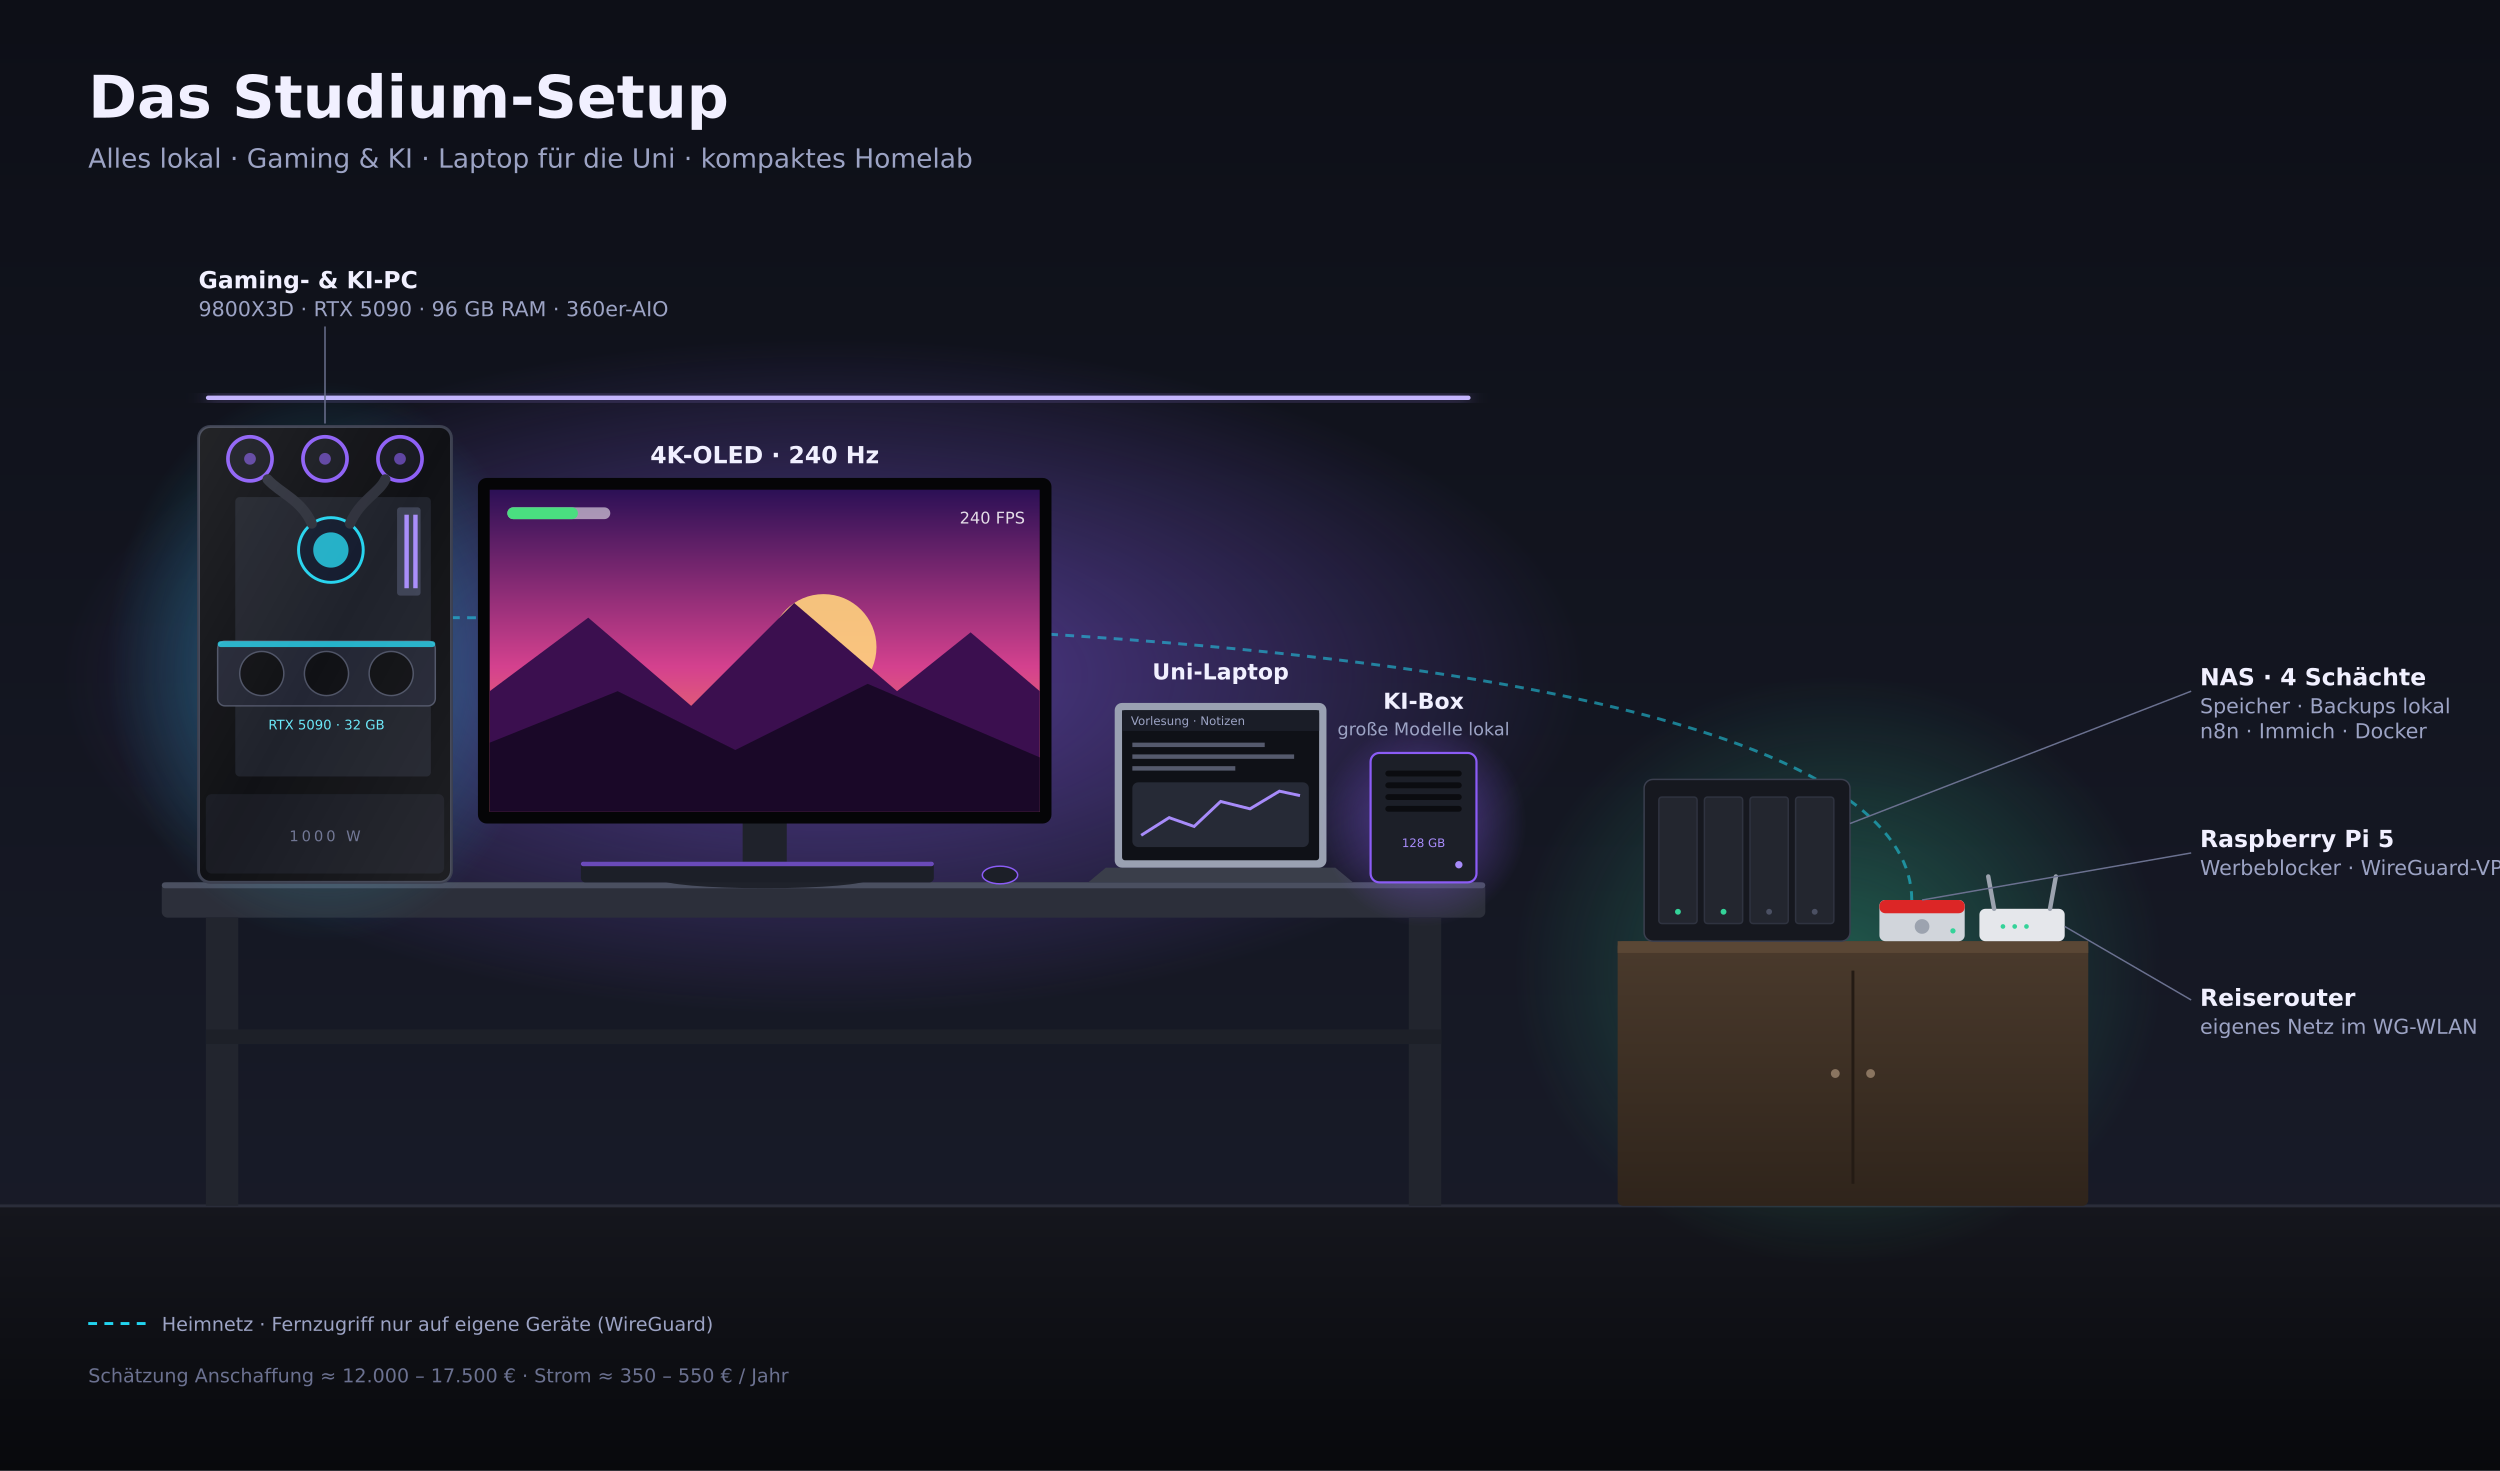
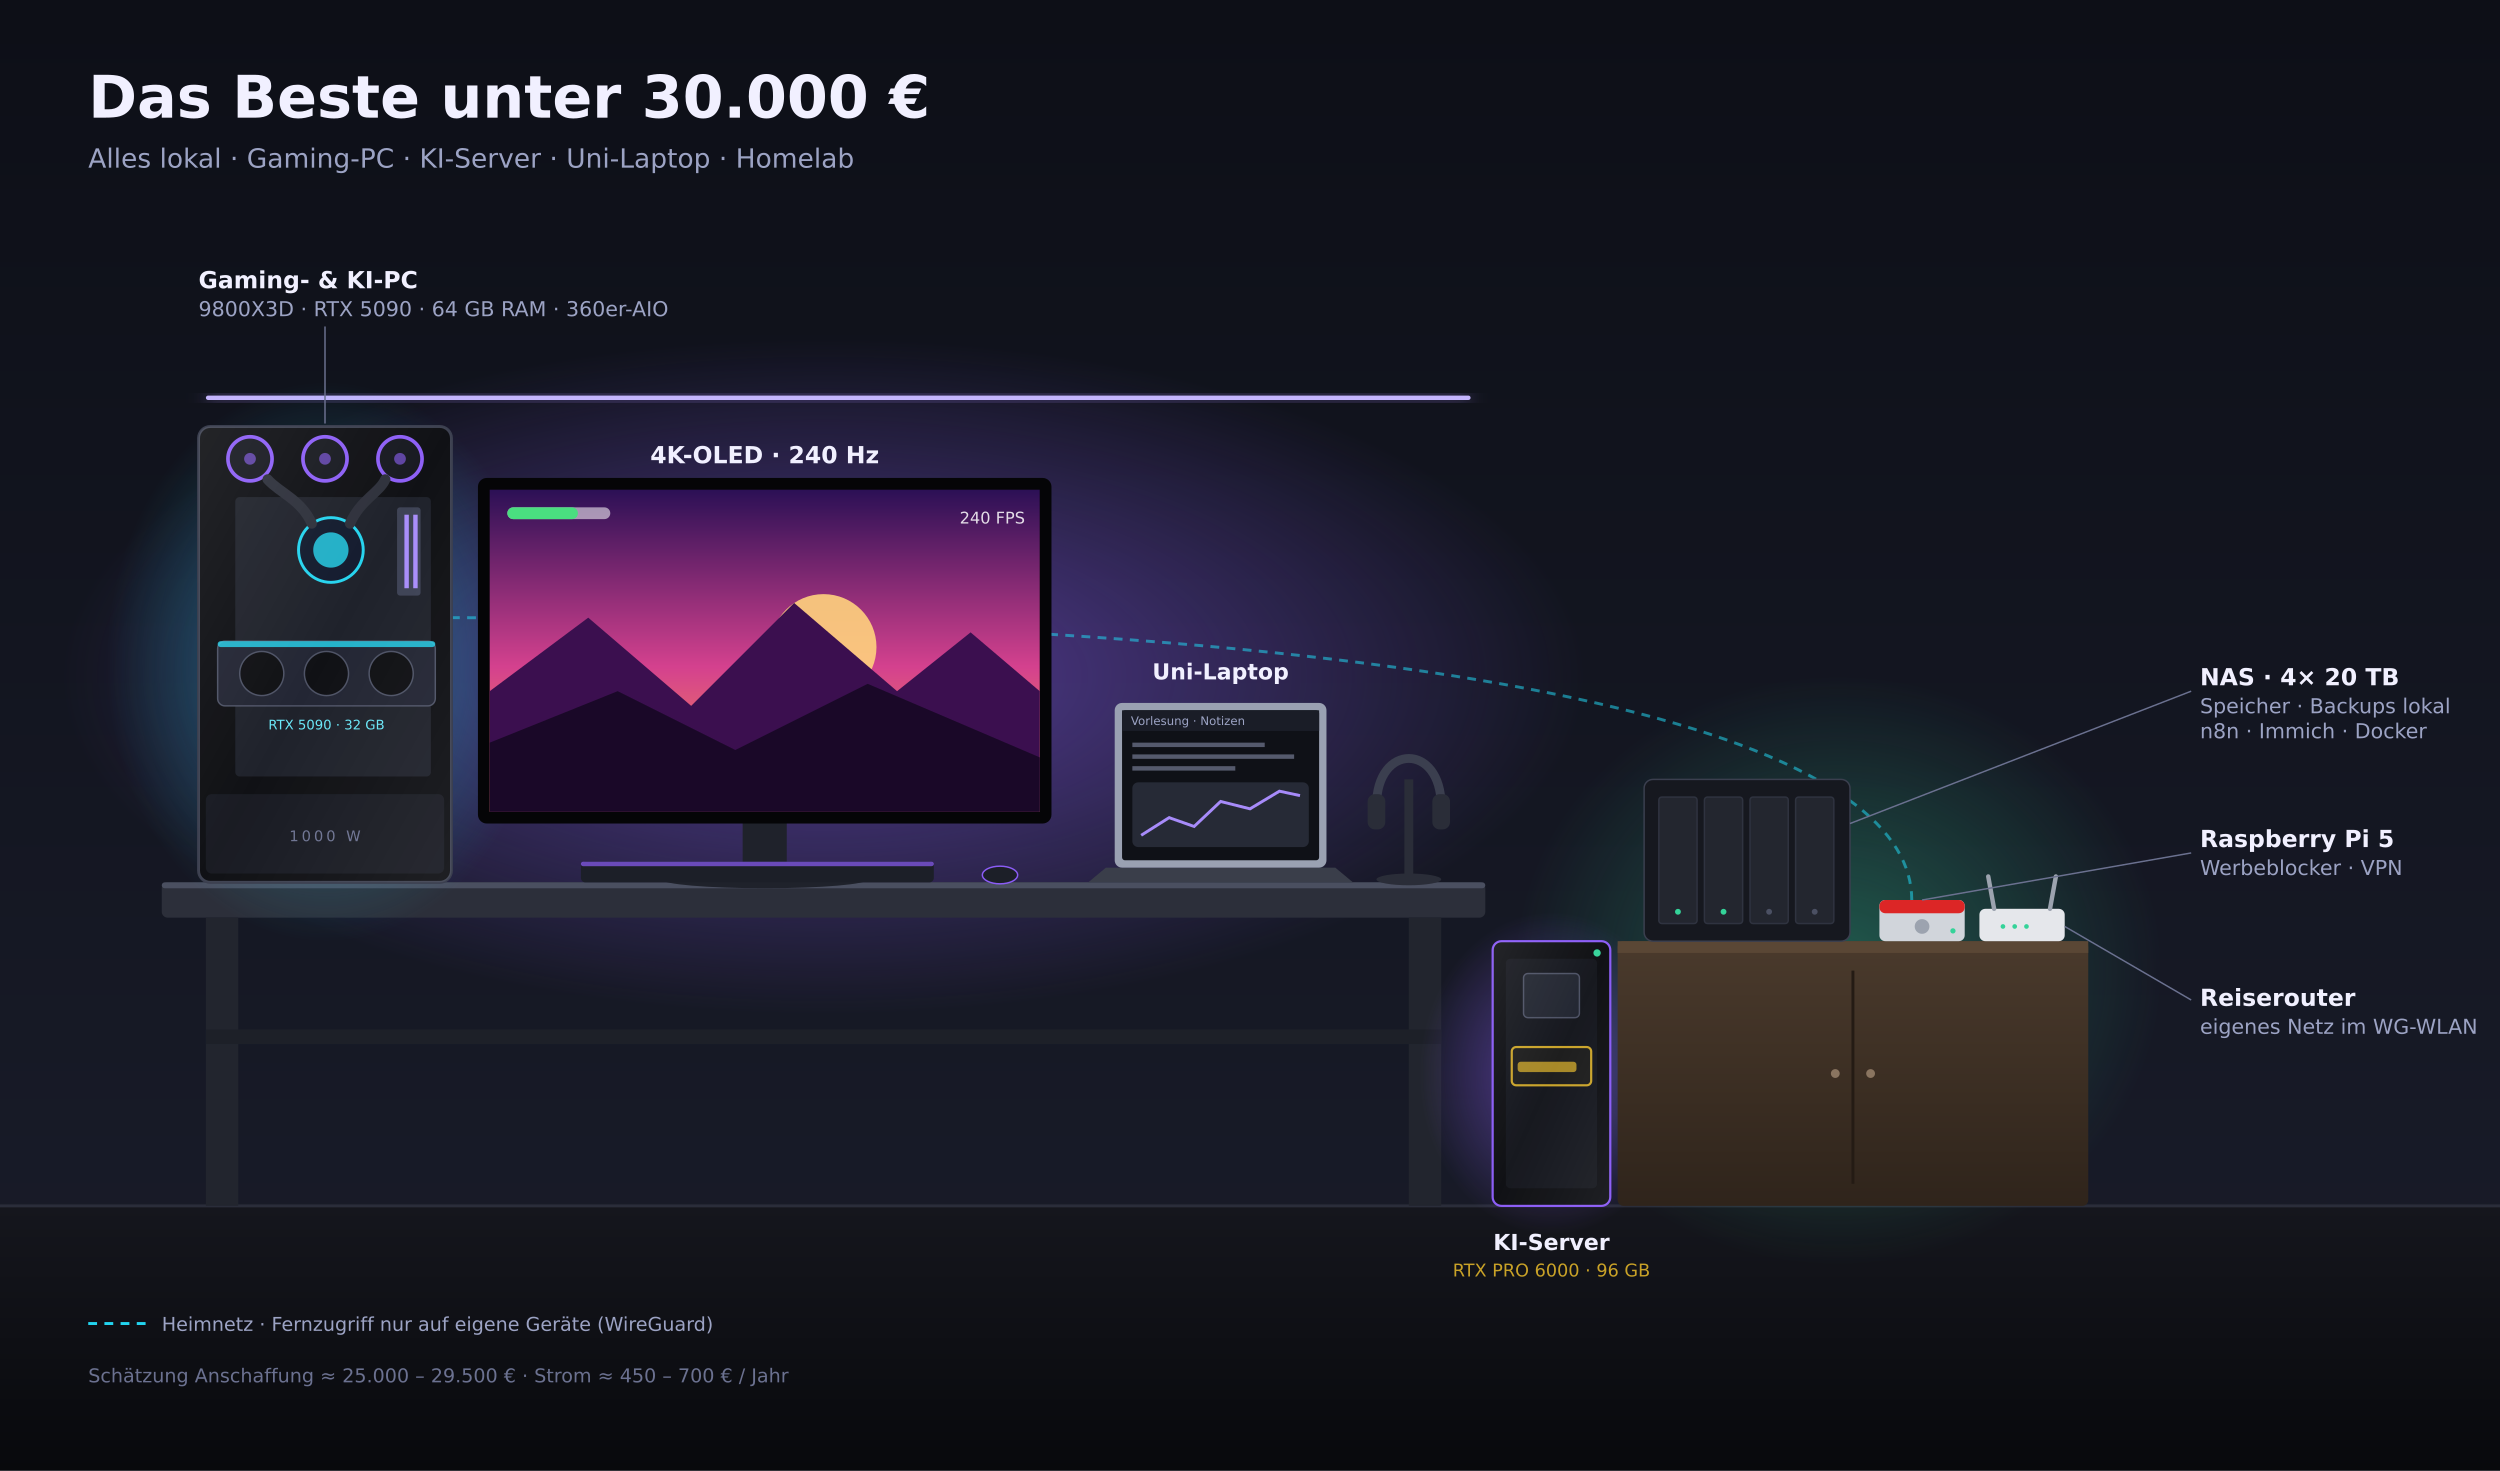
<svg xmlns="http://www.w3.org/2000/svg" viewBox="0 0 1700 1000" width="1700" height="1000" font-family="DejaVu Sans, Arial, sans-serif">
  <defs>
    <linearGradient id="wall" x1="0" y1="0" x2="0" y2="1">
      <stop offset="0" stop-color="#0d0f17" />
      <stop offset="1" stop-color="#1a1d2b" />
    </linearGradient>
    <linearGradient id="floor" x1="0" y1="0" x2="0" y2="1">
      <stop offset="0" stop-color="#15161d" />
      <stop offset="1" stop-color="#08090c" />
    </linearGradient>
    <linearGradient id="sky" x1="0" y1="0" x2="0" y2="1">
      <stop offset="0" stop-color="#2b1055" />
      <stop offset="0.55" stop-color="#d4418e" />
      <stop offset="1" stop-color="#ff9a44" />
    </linearGradient>
    <linearGradient id="glass" x1="0" y1="0" x2="1" y2="1">
      <stop offset="0" stop-color="#ffffff" stop-opacity="0.10" />
      <stop offset="0.5" stop-color="#ffffff" stop-opacity="0.02" />
      <stop offset="1" stop-color="#ffffff" stop-opacity="0.08" />
    </linearGradient>
    <linearGradient id="wood" x1="0" y1="0" x2="0" y2="1">
      <stop offset="0" stop-color="#4a3a2c" />
      <stop offset="1" stop-color="#2f241b" />
    </linearGradient>
    <radialGradient id="glowPurple" cx="0.5" cy="0.5" r="0.5">
      <stop offset="0" stop-color="#8b5cf6" stop-opacity="0.55" />
      <stop offset="1" stop-color="#8b5cf6" stop-opacity="0" />
    </radialGradient>
    <radialGradient id="glowCyan" cx="0.5" cy="0.5" r="0.5">
      <stop offset="0" stop-color="#22d3ee" stop-opacity="0.45" />
      <stop offset="1" stop-color="#22d3ee" stop-opacity="0" />
    </radialGradient>
    <radialGradient id="glowGreen" cx="0.5" cy="0.5" r="0.5">
      <stop offset="0" stop-color="#34d399" stop-opacity="0.35" />
      <stop offset="1" stop-color="#34d399" stop-opacity="0" />
    </radialGradient>
    <filter id="blur">
      <feGaussianBlur stdDeviation="6" />
    </filter>
  </defs>
  <rect width="1700" height="1000" fill="url(#wall)" />
  <rect y="820" width="1700" height="180" fill="url(#floor)" />
  <line x1="0" y1="820" x2="1700" y2="820" stroke="#2a2d3a" stroke-width="2" />
  <ellipse cx="560" cy="460" rx="520" ry="230" fill="url(#glowPurple)" />
  <rect x="140" y="268" width="860" height="5" rx="2" fill="#a78bfa" filter="url(#blur)" />
  <rect x="140" y="269" width="860" height="3" rx="1.5" fill="#c4b5fd" />
  <ellipse cx="1250" cy="660" rx="220" ry="200" fill="url(#glowGreen)" />
-   <text x="60" y="80" font-size="40" font-weight="700" fill="#f1f0ff">Das Studium-Setup</text>
-   <text x="60" y="114" font-size="18" fill="#9ca3c4">Alles lokal · Gaming &amp; KI · Laptop für die Uni · kompaktes Homelab</text>
+   <text x="60" y="80" font-size="40" font-weight="700" fill="#f1f0ff">Das Beste unter 30.000 €</text>
+   <text x="60" y="114" font-size="18" fill="#9ca3c4">Alles lokal · Gaming-PC · KI-Server · Uni-Laptop · Homelab</text>
  <g fill="none" stroke="#22d3ee" stroke-width="2" stroke-opacity="0.55" stroke-dasharray="6 5">
    <path d="M1300 612 C 1300 520 1100 420 300 420" />
  </g>
  <rect x="110" y="600" width="900" height="24" rx="4" fill="#2c2f3a" />
  <rect x="110" y="600" width="900" height="4" rx="2" fill="#4a4f60" />
  <rect x="140" y="624" width="22" height="196" fill="#22252e" />
  <rect x="958" y="624" width="22" height="196" fill="#22252e" />
  <rect x="140" y="700" width="840" height="10" fill="#1d2028" />
  <ellipse cx="222" cy="450" rx="150" ry="190" fill="url(#glowCyan)" />
  <rect x="135" y="290" width="172" height="310" rx="8" fill="#0b0c10" stroke="#3b3f4f" stroke-width="2" />
  <g fill="#14161d" stroke="#8b5cf6" stroke-width="2.5">
    <circle cx="170" cy="312" r="15" />
    <circle cx="221" cy="312" r="15" />
    <circle cx="272" cy="312" r="15" />
  </g>
  <g fill="#8b5cf6" opacity="0.6">
    <circle cx="170" cy="312" r="4" />
    <circle cx="221" cy="312" r="4" />
    <circle cx="272" cy="312" r="4" />
  </g>
  <rect x="160" y="338" width="133" height="190" rx="3" fill="#1b1e27" />
  <rect x="270" y="345" width="16" height="60" rx="2" fill="#3a3f52" />
  <rect x="275" y="350" width="3" height="50" fill="#a78bfa" />
  <rect x="281" y="350" width="3" height="50" fill="#a78bfa" />
  <circle cx="225" cy="374" r="22" fill="#0f172a" stroke="#22d3ee" stroke-width="2" />
  <circle cx="225" cy="374" r="12" fill="#22d3ee" opacity="0.8" />
  <g fill="none" stroke="#2a2d38" stroke-width="7" stroke-linecap="round">
    <path d="M212 356 C 205 340 190 335 182 326" />
    <path d="M238 356 C 245 340 258 335 262 326" />
  </g>
  <rect x="148" y="436" width="148" height="44" rx="5" fill="#1f2230" stroke="#4b5063" />
  <g fill="#0b0c10" stroke="#4b5063">
    <circle cx="178" cy="458" r="15" />
    <circle cx="222" cy="458" r="15" />
    <circle cx="266" cy="458" r="15" />
  </g>
  <rect x="148" y="436" width="148" height="4" rx="2" fill="#22d3ee" opacity="0.8" />
  <text x="222" y="496" font-size="9" fill="#67e8f9" text-anchor="middle">RTX 5090 · 32 GB</text>
  <rect x="140" y="540" width="162" height="54" rx="4" fill="#15171f" />
  <text x="221" y="572" font-size="10" fill="#6b7190" text-anchor="middle" letter-spacing="2">1000 W</text>
  <rect x="135" y="290" width="172" height="310" rx="8" fill="url(#glass)" />
  <rect x="505" y="556" width="30" height="40" fill="#1f222b" />
  <ellipse cx="520" cy="598" rx="70" ry="6" fill="#1f222b" />
  <rect x="325" y="325" width="390" height="235" rx="6" fill="#050507" />
  <rect x="333" y="333" width="374" height="219" fill="url(#sky)" />
  <circle cx="560" cy="440" r="36" fill="#ffd27d" opacity="0.9" />
  <polygon points="333,552 333,470 400,420 470,480 540,410 610,470 660,430 707,470 707,552" fill="#3b0f4f" />
  <polygon points="333,552 333,505 420,470 500,510 590,465 707,515 707,552" fill="#1a0828" />
  <rect x="345" y="345" width="70" height="8" rx="4" fill="#ffffff" opacity="0.55" />
  <rect x="345" y="345" width="48" height="8" rx="4" fill="#4ade80" />
  <text x="697" y="356" font-size="11" fill="#ffffff" text-anchor="end" opacity="0.85">240 FPS</text>
  <polygon points="740,600 920,600 908,590 752,590" fill="#3a3e4a" />
  <rect x="758" y="478" width="144" height="112" rx="5" fill="#9aa1b2" />
  <rect x="763" y="483" width="134" height="102" rx="2" fill="#0f1117" />
  <rect x="763" y="483" width="134" height="14" fill="#1a1d27" />
  <text x="769" y="493" font-size="8" fill="#9ca3c4">Vorlesung · Notizen</text>
  <g fill="#9ca3c4" opacity="0.5">
    <rect x="770" y="505" width="90" height="3" />
    <rect x="770" y="513" width="110" height="3" />
    <rect x="770" y="521" width="70" height="3" />
  </g>
  <rect x="770" y="532" width="120" height="44" rx="4" fill="#262a36" />
  <polyline points="776,568 795,556 812,562 830,545 850,550 870,538 884,541" fill="none" stroke="#a78bfa" stroke-width="2" />
  <rect x="395" y="586" width="240" height="14" rx="3" fill="#1c1f28" />
  <rect x="395" y="586" width="240" height="3" rx="1.5" fill="#8b5cf6" opacity="0.7" />
  <ellipse cx="680" cy="595" rx="12" ry="6" fill="#1c1f28" stroke="#8b5cf6" stroke-width="1" />
-   <ellipse cx="968" cy="560" rx="70" ry="70" fill="url(#glowPurple)" />
-   <rect x="932" y="512" width="72" height="88" rx="6" fill="#1c1f28" stroke="#8b5cf6" stroke-width="1.5" />
-   <g fill="#0b0c10">
-     <rect x="942" y="524" width="52" height="4" rx="2" />
-     <rect x="942" y="532" width="52" height="4" rx="2" />
-     <rect x="942" y="540" width="52" height="4" rx="2" />
-     <rect x="942" y="548" width="52" height="4" rx="2" />
-   </g>
-   <circle cx="992" cy="588" r="2.5" fill="#a78bfa" />
-   <text x="968" y="576" font-size="8" fill="#a78bfa" text-anchor="middle">128 GB</text>
+   <rect x="955" y="530" width="6" height="70" fill="#2a2d38" />
+   <ellipse cx="958" cy="598" rx="22" ry="4" fill="#2a2d38" />
+   <path d="M936 548 C 936 505, 980 505, 980 548" fill="none" stroke="#3b3f4f" stroke-width="6" />
+   <rect x="930" y="540" width="12" height="24" rx="5" fill="#2a2d38" />
+   <rect x="974" y="540" width="12" height="24" rx="5" fill="#2a2d38" />
+   <ellipse cx="1055" cy="730" rx="90" ry="110" fill="url(#glowPurple)" />
+   <rect x="1015" y="640" width="80" height="180" rx="6" fill="#0b0c10" stroke="#8b5cf6" stroke-width="1.5" />
+   <rect x="1024" y="652" width="62" height="156" rx="3" fill="#12141b" />
+   <rect x="1036" y="662" width="38" height="30" rx="3" fill="#1f232e" stroke="#4b5063" />
+   <rect x="1028" y="712" width="54" height="26" rx="3" fill="#1a1a1a" stroke="#c9a227" stroke-width="1.5" />
+   <rect x="1032" y="722" width="40" height="7" rx="2" fill="#c9a227" opacity="0.8" />
+   <circle cx="1086" cy="648" r="2.5" fill="#34d399" />
+   <rect x="1015" y="640" width="80" height="180" rx="6" fill="url(#glass)" />
  <rect x="1100" y="640" width="320" height="180" rx="4" fill="url(#wood)" />
  <rect x="1100" y="640" width="320" height="8" fill="#5a4735" />
  <line x1="1260" y1="660" x2="1260" y2="805" stroke="#241b14" stroke-width="2" />
  <circle cx="1248" cy="730" r="3" fill="#8a7560" />
  <circle cx="1272" cy="730" r="3" fill="#8a7560" />
  <rect x="1118" y="530" width="140" height="110" rx="6" fill="#16181f" stroke="#3b3f4f" />
  <g fill="#23262f" stroke="#2f3340">
    <rect x="1128" y="542" width="26" height="86" rx="2" />
    <rect x="1159" y="542" width="26" height="86" rx="2" />
    <rect x="1190" y="542" width="26" height="86" rx="2" />
    <rect x="1221" y="542" width="26" height="86" rx="2" />
  </g>
  <g fill="#34d399">
    <circle cx="1141" cy="620" r="2" />
    <circle cx="1172" cy="620" r="2" />
  </g>
  <g fill="#4b5063">
    <circle cx="1203" cy="620" r="2" />
    <circle cx="1234" cy="620" r="2" />
  </g>
  <rect x="1278" y="612" width="58" height="28" rx="4" fill="#d1d5db" />
  <rect x="1278" y="612" width="58" height="9" rx="4" fill="#dc2626" />
  <circle cx="1307" cy="630" r="5" fill="#9ca3af" />
  <circle cx="1328" cy="633" r="1.8" fill="#34d399" />
  <rect x="1346" y="618" width="58" height="22" rx="4" fill="#e5e7eb" />
  <line x1="1356" y1="618" x2="1352" y2="596" stroke="#9ca3af" stroke-width="3" stroke-linecap="round" />
  <line x1="1394" y1="618" x2="1398" y2="596" stroke="#9ca3af" stroke-width="3" stroke-linecap="round" />
  <g fill="#34d399">
    <circle cx="1362" cy="630" r="1.6" />
    <circle cx="1370" cy="630" r="1.6" />
    <circle cx="1378" cy="630" r="1.6" />
  </g>
  <g font-size="14">
    <line x1="221" y1="288" x2="221" y2="222" stroke="#6b7190" />
    <text x="135" y="196" fill="#f1f0ff" font-weight="700" font-size="16">Gaming- &amp; KI-PC</text>
-     <text x="135" y="215" fill="#9ca3c4">9800X3D · RTX 5090 · 96 GB RAM · 360er-AIO</text>
+     <text x="135" y="215" fill="#9ca3c4">9800X3D · RTX 5090 · 64 GB RAM · 360er-AIO</text>
    <text x="520" y="315" fill="#f1f0ff" font-weight="700" font-size="16" text-anchor="middle">4K-OLED · 240 Hz</text>
    <text x="830" y="462" fill="#f1f0ff" font-weight="700" font-size="15" text-anchor="middle">Uni-Laptop</text>
-     <text x="968" y="482" fill="#f1f0ff" font-weight="700" font-size="15" text-anchor="middle">KI-Box</text>
-     <text x="968" y="500" fill="#9ca3c4" font-size="12" text-anchor="middle">große Modelle lokal</text>
+     <text x="1055" y="850" fill="#f1f0ff" font-weight="700" font-size="15" text-anchor="middle">KI-Server</text>
+     <text x="1055" y="868" fill="#c9a227" font-size="12" text-anchor="middle">RTX PRO 6000 · 96 GB</text>
    <line x1="1258" y1="560" x2="1490" y2="470" stroke="#6b7190" />
-     <text x="1496" y="466" fill="#f1f0ff" font-weight="700" font-size="16">NAS · 4 Schächte</text>
+     <text x="1496" y="466" fill="#f1f0ff" font-weight="700" font-size="16">NAS · 4× 20 TB</text>
    <text x="1496" y="485" fill="#9ca3c4">Speicher · Backups lokal</text>
    <text x="1496" y="502" fill="#9ca3c4">n8n · Immich · Docker</text>
    <line x1="1307" y1="612" x2="1490" y2="580" stroke="#6b7190" />
    <text x="1496" y="576" fill="#f1f0ff" font-weight="700" font-size="16">Raspberry Pi 5</text>
-     <text x="1496" y="595" fill="#9ca3c4">Werbeblocker · WireGuard-VPN</text>
+     <text x="1496" y="595" fill="#9ca3c4">Werbeblocker · VPN</text>
    <line x1="1404" y1="630" x2="1490" y2="680" stroke="#6b7190" />
    <text x="1496" y="684" fill="#f1f0ff" font-weight="700" font-size="16">Reiserouter</text>
    <text x="1496" y="703" fill="#9ca3c4">eigenes Netz im WG-WLAN</text>
  </g>
  <g font-size="13" fill="#9ca3c4">
    <line x1="60" y1="900" x2="100" y2="900" stroke="#22d3ee" stroke-width="2" stroke-dasharray="6 5" />
    <text x="110" y="905">Heimnetz · Fernzugriff nur auf eigene Geräte (WireGuard)</text>
-     <text x="60" y="940" fill="#6b7190">Schätzung Anschaffung ≈ 12.000 – 17.500 € · Strom ≈ 350 – 550 € / Jahr</text>
+     <text x="60" y="940" fill="#6b7190">Schätzung Anschaffung ≈ 25.000 – 29.500 € · Strom ≈ 450 – 700 € / Jahr</text>
  </g>
</svg>
